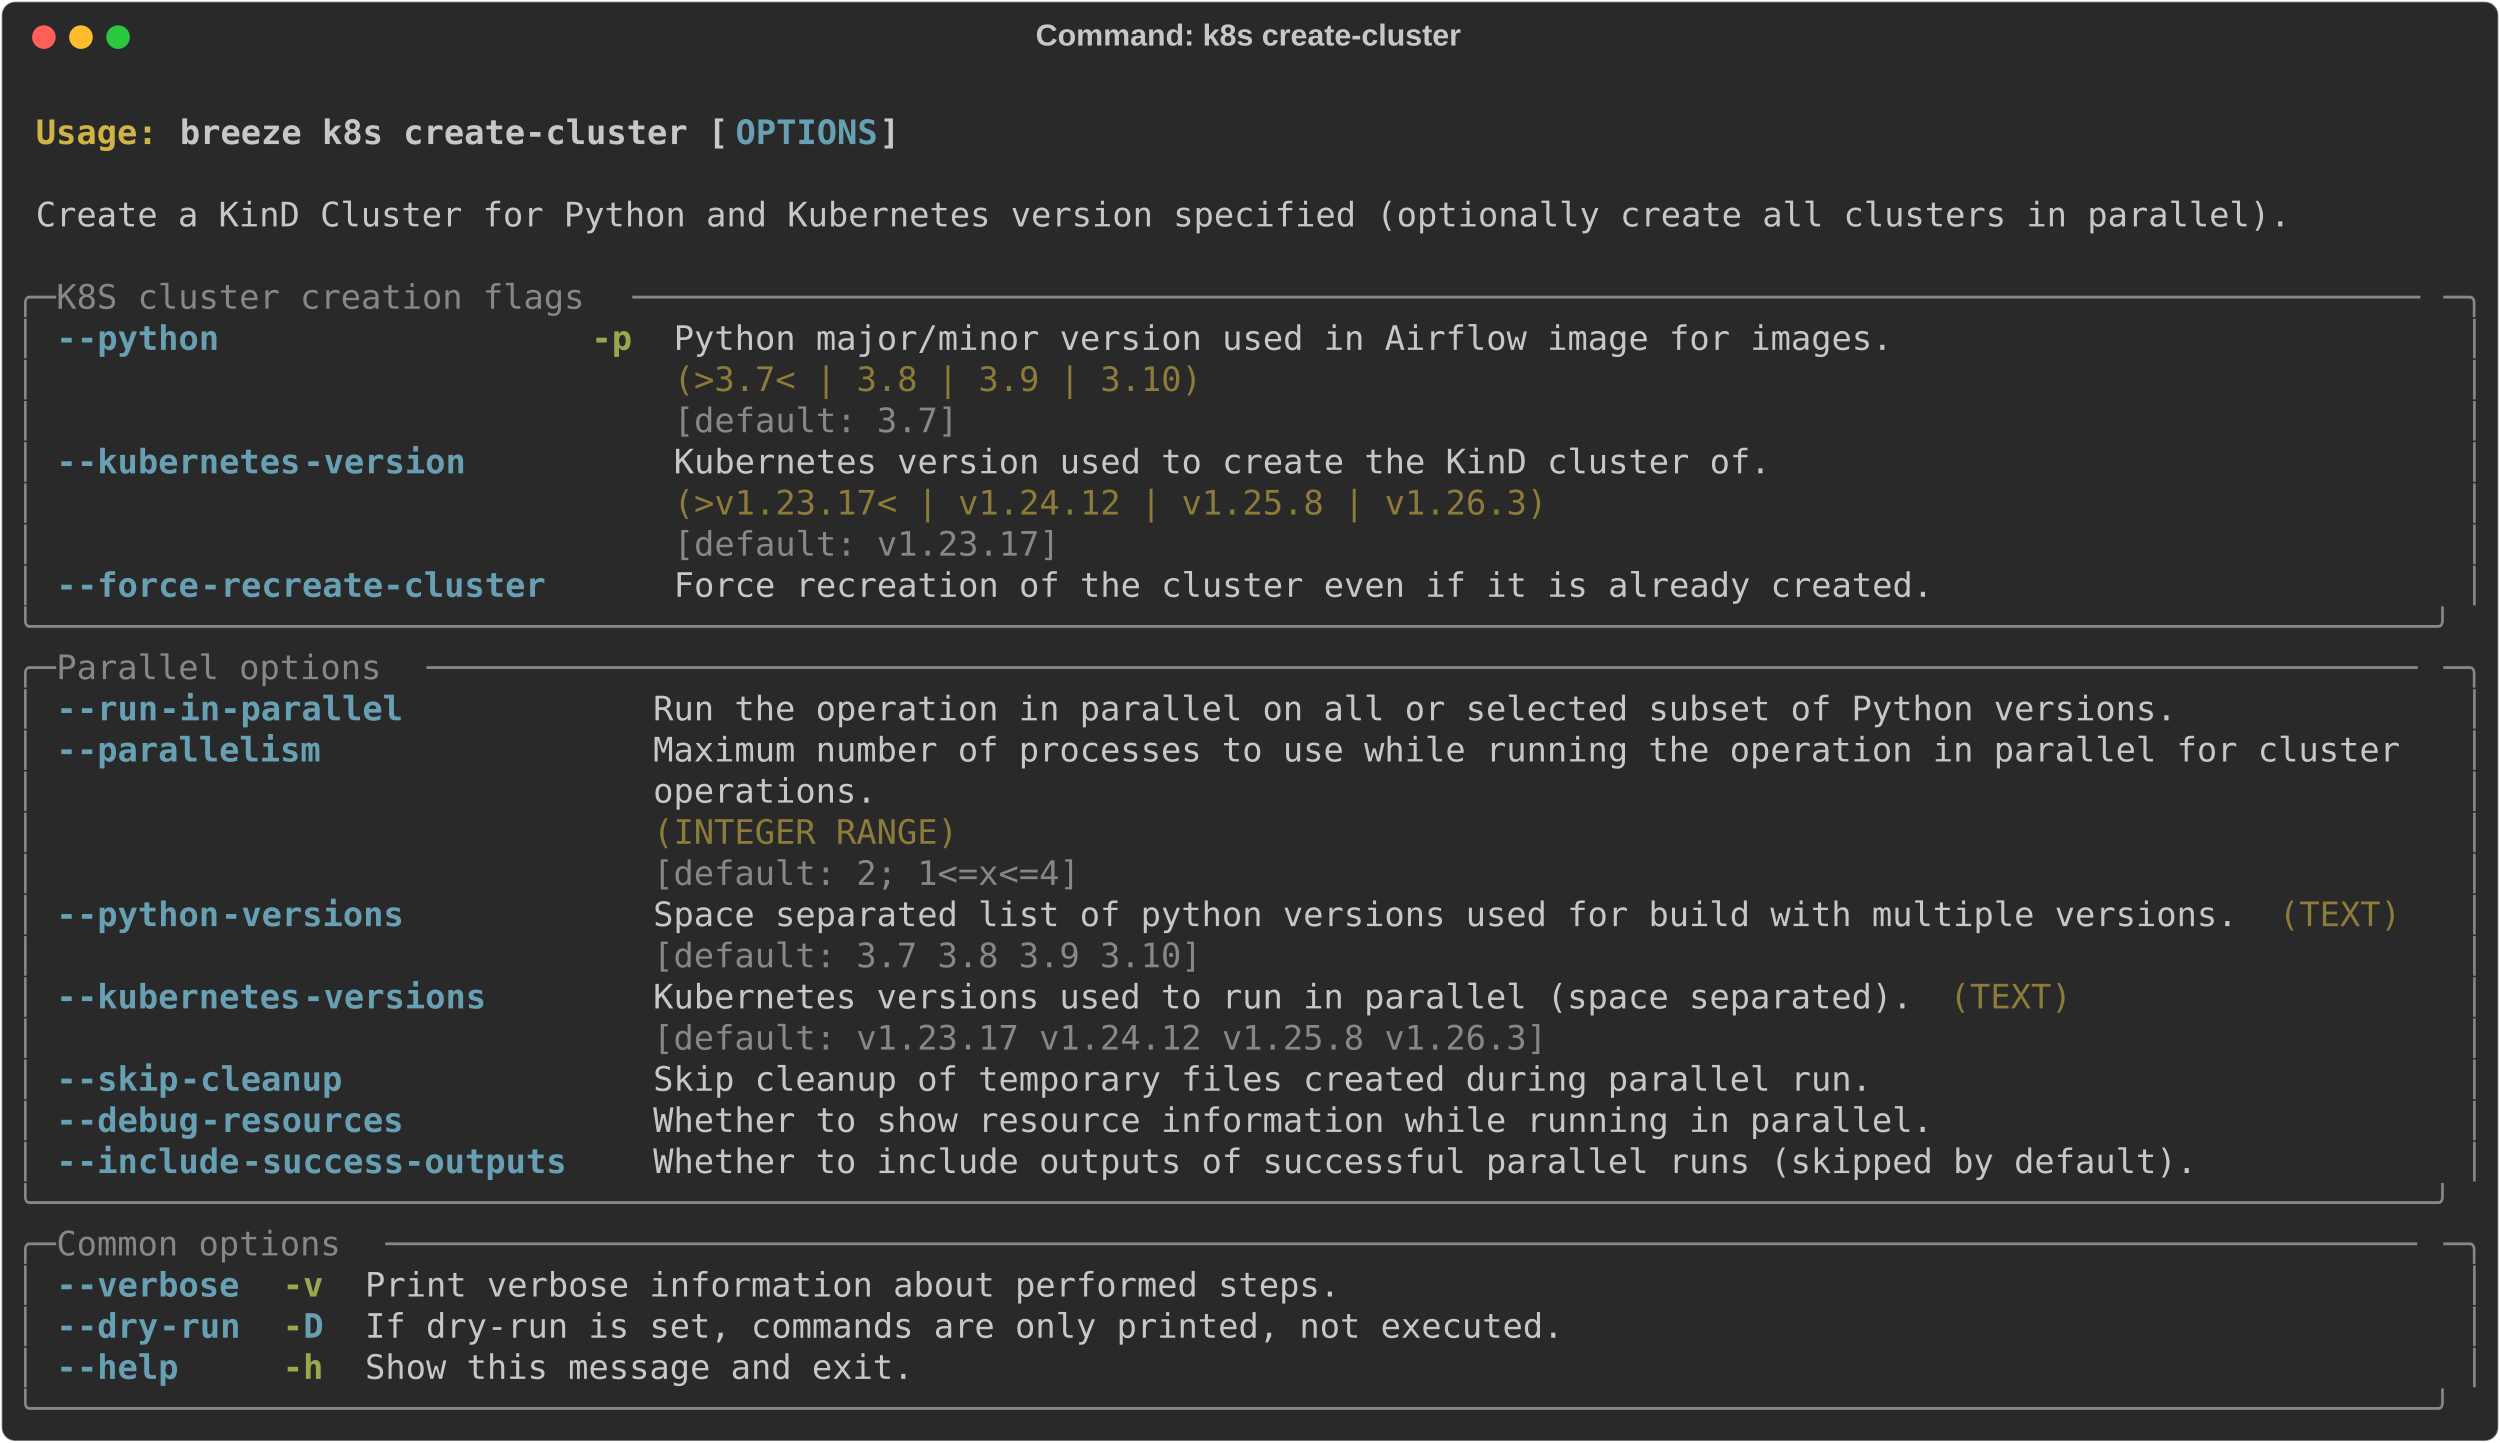
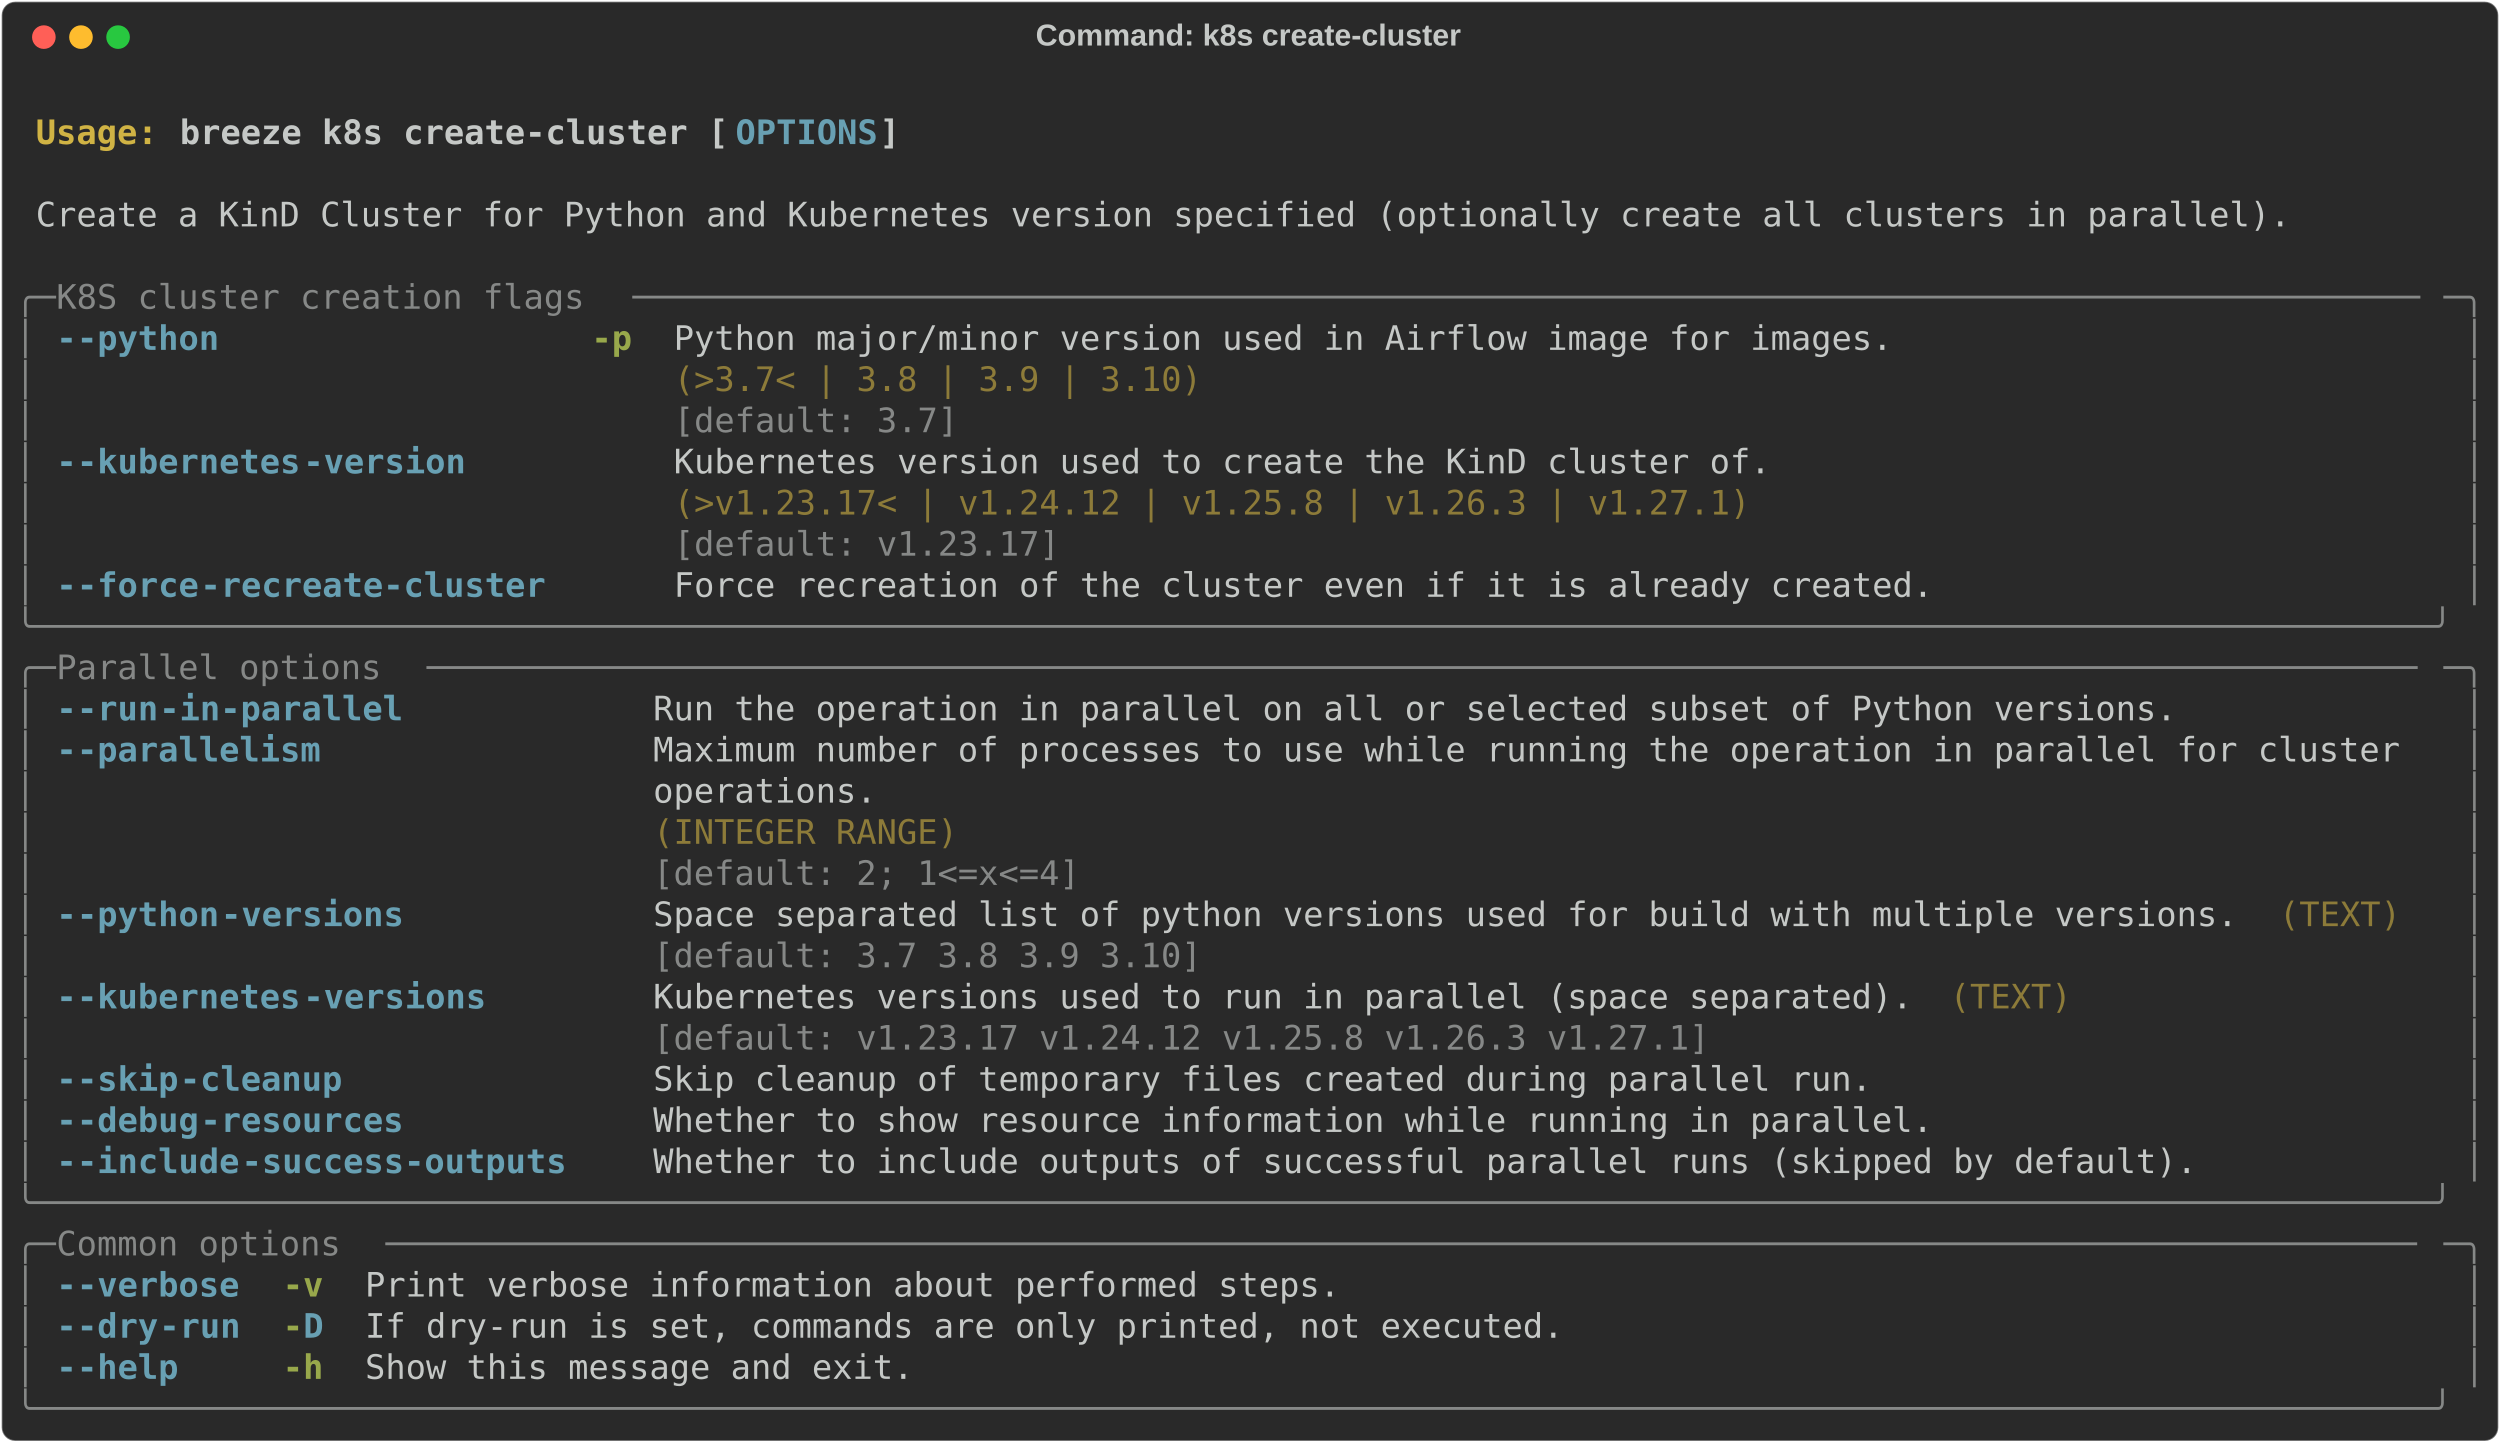
<svg xmlns="http://www.w3.org/2000/svg" class="rich-terminal" viewBox="0 0 1482 855.2">
  <style>

    @font-face {
        font-family: "Fira Code";
        src: local("FiraCode-Regular"),
                url("https://cdnjs.cloudflare.com/ajax/libs/firacode/6.2.0/woff2/FiraCode-Regular.woff2") format("woff2"),
                url("https://cdnjs.cloudflare.com/ajax/libs/firacode/6.2.0/woff/FiraCode-Regular.woff") format("woff");
        font-style: normal;
        font-weight: 400;
    }
    @font-face {
        font-family: "Fira Code";
        src: local("FiraCode-Bold"),
                url("https://cdnjs.cloudflare.com/ajax/libs/firacode/6.2.0/woff2/FiraCode-Bold.woff2") format("woff2"),
                url("https://cdnjs.cloudflare.com/ajax/libs/firacode/6.2.0/woff/FiraCode-Bold.woff") format("woff");
        font-style: bold;
        font-weight: 700;
    }

    .breeze-k8s-create-cluster-matrix {
        font-family: Fira Code, monospace;
        font-size: 20px;
        line-height: 24.4px;
        font-variant-east-asian: full-width;
    }

    .breeze-k8s-create-cluster-title {
        font-size: 18px;
        font-weight: bold;
        font-family: arial;
    }

    .breeze-k8s-create-cluster-r1 { fill: #c5c8c6;font-weight: bold }
.breeze-k8s-create-cluster-r2 { fill: #c5c8c6 }
.breeze-k8s-create-cluster-r3 { fill: #d0b344;font-weight: bold }
.breeze-k8s-create-cluster-r4 { fill: #68a0b3;font-weight: bold }
.breeze-k8s-create-cluster-r5 { fill: #868887 }
.breeze-k8s-create-cluster-r6 { fill: #98a84b;font-weight: bold }
.breeze-k8s-create-cluster-r7 { fill: #8d7b39 }
    </style>
  <defs>
    <clipPath id="breeze-k8s-create-cluster-clip-terminal">
      <rect x="0" y="0" width="1463.0" height="804.2" />
    </clipPath>
    <clipPath id="breeze-k8s-create-cluster-line-0">
      <rect x="0" y="1.5" width="1464" height="24.65" />
    </clipPath>
    <clipPath id="breeze-k8s-create-cluster-line-1">
      <rect x="0" y="25.9" width="1464" height="24.65" />
    </clipPath>
    <clipPath id="breeze-k8s-create-cluster-line-2">
      <rect x="0" y="50.3" width="1464" height="24.65" />
    </clipPath>
    <clipPath id="breeze-k8s-create-cluster-line-3">
      <rect x="0" y="74.7" width="1464" height="24.65" />
    </clipPath>
    <clipPath id="breeze-k8s-create-cluster-line-4">
      <rect x="0" y="99.1" width="1464" height="24.65" />
    </clipPath>
    <clipPath id="breeze-k8s-create-cluster-line-5">
      <rect x="0" y="123.5" width="1464" height="24.65" />
    </clipPath>
    <clipPath id="breeze-k8s-create-cluster-line-6">
      <rect x="0" y="147.9" width="1464" height="24.65" />
    </clipPath>
    <clipPath id="breeze-k8s-create-cluster-line-7">
      <rect x="0" y="172.3" width="1464" height="24.65" />
    </clipPath>
    <clipPath id="breeze-k8s-create-cluster-line-8">
      <rect x="0" y="196.7" width="1464" height="24.65" />
    </clipPath>
    <clipPath id="breeze-k8s-create-cluster-line-9">
      <rect x="0" y="221.1" width="1464" height="24.65" />
    </clipPath>
    <clipPath id="breeze-k8s-create-cluster-line-10">
      <rect x="0" y="245.5" width="1464" height="24.65" />
    </clipPath>
    <clipPath id="breeze-k8s-create-cluster-line-11">
      <rect x="0" y="269.9" width="1464" height="24.65" />
    </clipPath>
    <clipPath id="breeze-k8s-create-cluster-line-12">
      <rect x="0" y="294.3" width="1464" height="24.65" />
    </clipPath>
    <clipPath id="breeze-k8s-create-cluster-line-13">
      <rect x="0" y="318.7" width="1464" height="24.65" />
    </clipPath>
    <clipPath id="breeze-k8s-create-cluster-line-14">
      <rect x="0" y="343.1" width="1464" height="24.65" />
    </clipPath>
    <clipPath id="breeze-k8s-create-cluster-line-15">
      <rect x="0" y="367.5" width="1464" height="24.65" />
    </clipPath>
    <clipPath id="breeze-k8s-create-cluster-line-16">
      <rect x="0" y="391.9" width="1464" height="24.65" />
    </clipPath>
    <clipPath id="breeze-k8s-create-cluster-line-17">
      <rect x="0" y="416.3" width="1464" height="24.65" />
    </clipPath>
    <clipPath id="breeze-k8s-create-cluster-line-18">
      <rect x="0" y="440.7" width="1464" height="24.65" />
    </clipPath>
    <clipPath id="breeze-k8s-create-cluster-line-19">
      <rect x="0" y="465.1" width="1464" height="24.65" />
    </clipPath>
    <clipPath id="breeze-k8s-create-cluster-line-20">
      <rect x="0" y="489.5" width="1464" height="24.65" />
    </clipPath>
    <clipPath id="breeze-k8s-create-cluster-line-21">
      <rect x="0" y="513.9" width="1464" height="24.65" />
    </clipPath>
    <clipPath id="breeze-k8s-create-cluster-line-22">
      <rect x="0" y="538.3" width="1464" height="24.65" />
    </clipPath>
    <clipPath id="breeze-k8s-create-cluster-line-23">
      <rect x="0" y="562.7" width="1464" height="24.65" />
    </clipPath>
    <clipPath id="breeze-k8s-create-cluster-line-24">
      <rect x="0" y="587.1" width="1464" height="24.65" />
    </clipPath>
    <clipPath id="breeze-k8s-create-cluster-line-25">
      <rect x="0" y="611.5" width="1464" height="24.65" />
    </clipPath>
    <clipPath id="breeze-k8s-create-cluster-line-26">
      <rect x="0" y="635.9" width="1464" height="24.65" />
    </clipPath>
    <clipPath id="breeze-k8s-create-cluster-line-27">
      <rect x="0" y="660.3" width="1464" height="24.65" />
    </clipPath>
    <clipPath id="breeze-k8s-create-cluster-line-28">
      <rect x="0" y="684.7" width="1464" height="24.65" />
    </clipPath>
    <clipPath id="breeze-k8s-create-cluster-line-29">
      <rect x="0" y="709.1" width="1464" height="24.65" />
    </clipPath>
    <clipPath id="breeze-k8s-create-cluster-line-30">
      <rect x="0" y="733.5" width="1464" height="24.65" />
    </clipPath>
    <clipPath id="breeze-k8s-create-cluster-line-31">
      <rect x="0" y="757.9" width="1464" height="24.65" />
    </clipPath>
  </defs>
  <rect fill="#292929" stroke="rgba(255,255,255,0.35)" stroke-width="1" x="1" y="1" width="1480" height="853.2" rx="8" />
  <text class="breeze-k8s-create-cluster-title" fill="#c5c8c6" text-anchor="middle" x="740" y="27">Command: k8s create-cluster</text>
  <g transform="translate(26,22)">
    <circle cx="0" cy="0" r="7" fill="#ff5f57" />
    <circle cx="22" cy="0" r="7" fill="#febc2e" />
    <circle cx="44" cy="0" r="7" fill="#28c840" />
  </g>
  <g transform="translate(9, 41)" clip-path="url(#breeze-k8s-create-cluster-clip-terminal)">
    <g class="breeze-k8s-create-cluster-matrix">
      <text class="breeze-k8s-create-cluster-r2" x="1464" y="20" textLength="12.2" clip-path="url(#breeze-k8s-create-cluster-line-0)">
</text>
      <text class="breeze-k8s-create-cluster-r3" x="12.2" y="44.4" textLength="85.4" clip-path="url(#breeze-k8s-create-cluster-line-1)">Usage: </text>
      <text class="breeze-k8s-create-cluster-r1" x="97.6" y="44.4" textLength="329.4" clip-path="url(#breeze-k8s-create-cluster-line-1)">breeze k8s create-cluster [</text>
      <text class="breeze-k8s-create-cluster-r4" x="427" y="44.4" textLength="85.4" clip-path="url(#breeze-k8s-create-cluster-line-1)">OPTIONS</text>
      <text class="breeze-k8s-create-cluster-r1" x="512.4" y="44.4" textLength="12.2" clip-path="url(#breeze-k8s-create-cluster-line-1)">]</text>
      <text class="breeze-k8s-create-cluster-r2" x="1464" y="44.4" textLength="12.2" clip-path="url(#breeze-k8s-create-cluster-line-1)">
</text>
      <text class="breeze-k8s-create-cluster-r2" x="1464" y="68.8" textLength="12.2" clip-path="url(#breeze-k8s-create-cluster-line-2)">
</text>
      <text class="breeze-k8s-create-cluster-r2" x="12.2" y="93.2" textLength="1354.2" clip-path="url(#breeze-k8s-create-cluster-line-3)">Create a KinD Cluster for Python and Kubernetes version specified (optionally create all clusters in parallel).</text>
      <text class="breeze-k8s-create-cluster-r2" x="1464" y="93.2" textLength="12.2" clip-path="url(#breeze-k8s-create-cluster-line-3)">
</text>
      <text class="breeze-k8s-create-cluster-r2" x="1464" y="117.6" textLength="12.2" clip-path="url(#breeze-k8s-create-cluster-line-4)">
</text>
      <text class="breeze-k8s-create-cluster-r5" x="0" y="142" textLength="24.4" clip-path="url(#breeze-k8s-create-cluster-line-5)">╭─</text>
      <text class="breeze-k8s-create-cluster-r5" x="24.4" y="142" textLength="341.6" clip-path="url(#breeze-k8s-create-cluster-line-5)"> K8S cluster creation flags </text>
      <text class="breeze-k8s-create-cluster-r5" x="366" y="142" textLength="1073.6" clip-path="url(#breeze-k8s-create-cluster-line-5)">────────────────────────────────────────────────────────────────────────────────────────</text>
      <text class="breeze-k8s-create-cluster-r5" x="1439.6" y="142" textLength="24.4" clip-path="url(#breeze-k8s-create-cluster-line-5)">─╮</text>
      <text class="breeze-k8s-create-cluster-r2" x="1464" y="142" textLength="12.2" clip-path="url(#breeze-k8s-create-cluster-line-5)">
</text>
      <text class="breeze-k8s-create-cluster-r5" x="0" y="166.4" textLength="12.2" clip-path="url(#breeze-k8s-create-cluster-line-6)">│</text>
      <text class="breeze-k8s-create-cluster-r4" x="24.4" y="166.4" textLength="12.2" clip-path="url(#breeze-k8s-create-cluster-line-6)">-</text>
      <text class="breeze-k8s-create-cluster-r4" x="36.6" y="166.4" textLength="85.4" clip-path="url(#breeze-k8s-create-cluster-line-6)">-python</text>
      <text class="breeze-k8s-create-cluster-r6" x="341.6" y="166.4" textLength="24.4" clip-path="url(#breeze-k8s-create-cluster-line-6)">-p</text>
      <text class="breeze-k8s-create-cluster-r2" x="390.4" y="166.4" textLength="732" clip-path="url(#breeze-k8s-create-cluster-line-6)">Python major/minor version used in Airflow image for images.</text>
      <text class="breeze-k8s-create-cluster-r5" x="1451.8" y="166.4" textLength="12.2" clip-path="url(#breeze-k8s-create-cluster-line-6)">│</text>
      <text class="breeze-k8s-create-cluster-r2" x="1464" y="166.4" textLength="12.2" clip-path="url(#breeze-k8s-create-cluster-line-6)">
</text>
      <text class="breeze-k8s-create-cluster-r5" x="0" y="190.8" textLength="12.2" clip-path="url(#breeze-k8s-create-cluster-line-7)">│</text>
      <text class="breeze-k8s-create-cluster-r7" x="390.4" y="190.8" textLength="732" clip-path="url(#breeze-k8s-create-cluster-line-7)">(&gt;3.7&lt; | 3.8 | 3.9 | 3.10)                                  </text>
      <text class="breeze-k8s-create-cluster-r5" x="1451.8" y="190.8" textLength="12.2" clip-path="url(#breeze-k8s-create-cluster-line-7)">│</text>
      <text class="breeze-k8s-create-cluster-r2" x="1464" y="190.8" textLength="12.2" clip-path="url(#breeze-k8s-create-cluster-line-7)">
</text>
      <text class="breeze-k8s-create-cluster-r5" x="0" y="215.2" textLength="12.2" clip-path="url(#breeze-k8s-create-cluster-line-8)">│</text>
      <text class="breeze-k8s-create-cluster-r5" x="390.4" y="215.2" textLength="732" clip-path="url(#breeze-k8s-create-cluster-line-8)">[default: 3.7]                                              </text>
      <text class="breeze-k8s-create-cluster-r5" x="1451.8" y="215.2" textLength="12.2" clip-path="url(#breeze-k8s-create-cluster-line-8)">│</text>
      <text class="breeze-k8s-create-cluster-r2" x="1464" y="215.2" textLength="12.2" clip-path="url(#breeze-k8s-create-cluster-line-8)">
</text>
      <text class="breeze-k8s-create-cluster-r5" x="0" y="239.6" textLength="12.2" clip-path="url(#breeze-k8s-create-cluster-line-9)">│</text>
      <text class="breeze-k8s-create-cluster-r4" x="24.4" y="239.6" textLength="12.2" clip-path="url(#breeze-k8s-create-cluster-line-9)">-</text>
      <text class="breeze-k8s-create-cluster-r4" x="36.6" y="239.6" textLength="134.2" clip-path="url(#breeze-k8s-create-cluster-line-9)">-kubernetes</text>
      <text class="breeze-k8s-create-cluster-r4" x="170.8" y="239.6" textLength="97.6" clip-path="url(#breeze-k8s-create-cluster-line-9)">-version</text>
      <text class="breeze-k8s-create-cluster-r2" x="390.4" y="239.6" textLength="658.8" clip-path="url(#breeze-k8s-create-cluster-line-9)">Kubernetes version used to create the KinD cluster of.</text>
      <text class="breeze-k8s-create-cluster-r5" x="1451.8" y="239.6" textLength="12.2" clip-path="url(#breeze-k8s-create-cluster-line-9)">│</text>
      <text class="breeze-k8s-create-cluster-r2" x="1464" y="239.6" textLength="12.2" clip-path="url(#breeze-k8s-create-cluster-line-9)">
</text>
      <text class="breeze-k8s-create-cluster-r5" x="0" y="264" textLength="12.2" clip-path="url(#breeze-k8s-create-cluster-line-10)">│</text>
-       <text class="breeze-k8s-create-cluster-r7" x="390.4" y="264" textLength="658.8" clip-path="url(#breeze-k8s-create-cluster-line-10)">(&gt;v1.23.17&lt; | v1.24.12 | v1.25.8 | v1.26.3)           </text>
+       <text class="breeze-k8s-create-cluster-r7" x="390.4" y="264" textLength="658.8" clip-path="url(#breeze-k8s-create-cluster-line-10)">(&gt;v1.23.17&lt; | v1.24.12 | v1.25.8 | v1.26.3 | v1.27.1) </text>
      <text class="breeze-k8s-create-cluster-r5" x="1451.8" y="264" textLength="12.2" clip-path="url(#breeze-k8s-create-cluster-line-10)">│</text>
      <text class="breeze-k8s-create-cluster-r2" x="1464" y="264" textLength="12.2" clip-path="url(#breeze-k8s-create-cluster-line-10)">
</text>
      <text class="breeze-k8s-create-cluster-r5" x="0" y="288.4" textLength="12.2" clip-path="url(#breeze-k8s-create-cluster-line-11)">│</text>
      <text class="breeze-k8s-create-cluster-r5" x="390.4" y="288.4" textLength="658.8" clip-path="url(#breeze-k8s-create-cluster-line-11)">[default: v1.23.17]                                   </text>
      <text class="breeze-k8s-create-cluster-r5" x="1451.8" y="288.4" textLength="12.2" clip-path="url(#breeze-k8s-create-cluster-line-11)">│</text>
      <text class="breeze-k8s-create-cluster-r2" x="1464" y="288.4" textLength="12.2" clip-path="url(#breeze-k8s-create-cluster-line-11)">
</text>
      <text class="breeze-k8s-create-cluster-r5" x="0" y="312.8" textLength="12.2" clip-path="url(#breeze-k8s-create-cluster-line-12)">│</text>
      <text class="breeze-k8s-create-cluster-r4" x="24.4" y="312.8" textLength="12.2" clip-path="url(#breeze-k8s-create-cluster-line-12)">-</text>
      <text class="breeze-k8s-create-cluster-r4" x="36.6" y="312.8" textLength="73.2" clip-path="url(#breeze-k8s-create-cluster-line-12)">-force</text>
      <text class="breeze-k8s-create-cluster-r4" x="109.8" y="312.8" textLength="207.4" clip-path="url(#breeze-k8s-create-cluster-line-12)">-recreate-cluster</text>
      <text class="breeze-k8s-create-cluster-r2" x="390.4" y="312.8" textLength="756.4" clip-path="url(#breeze-k8s-create-cluster-line-12)">Force recreation of the cluster even if it is already created.</text>
      <text class="breeze-k8s-create-cluster-r5" x="1451.8" y="312.8" textLength="12.2" clip-path="url(#breeze-k8s-create-cluster-line-12)">│</text>
      <text class="breeze-k8s-create-cluster-r2" x="1464" y="312.8" textLength="12.2" clip-path="url(#breeze-k8s-create-cluster-line-12)">
</text>
      <text class="breeze-k8s-create-cluster-r5" x="0" y="337.2" textLength="1464" clip-path="url(#breeze-k8s-create-cluster-line-13)">╰──────────────────────────────────────────────────────────────────────────────────────────────────────────────────────╯</text>
      <text class="breeze-k8s-create-cluster-r2" x="1464" y="337.2" textLength="12.2" clip-path="url(#breeze-k8s-create-cluster-line-13)">
</text>
      <text class="breeze-k8s-create-cluster-r5" x="0" y="361.6" textLength="24.4" clip-path="url(#breeze-k8s-create-cluster-line-14)">╭─</text>
      <text class="breeze-k8s-create-cluster-r5" x="24.4" y="361.6" textLength="219.6" clip-path="url(#breeze-k8s-create-cluster-line-14)"> Parallel options </text>
      <text class="breeze-k8s-create-cluster-r5" x="244" y="361.6" textLength="1195.6" clip-path="url(#breeze-k8s-create-cluster-line-14)">──────────────────────────────────────────────────────────────────────────────────────────────────</text>
      <text class="breeze-k8s-create-cluster-r5" x="1439.6" y="361.6" textLength="24.4" clip-path="url(#breeze-k8s-create-cluster-line-14)">─╮</text>
      <text class="breeze-k8s-create-cluster-r2" x="1464" y="361.6" textLength="12.2" clip-path="url(#breeze-k8s-create-cluster-line-14)">
</text>
      <text class="breeze-k8s-create-cluster-r5" x="0" y="386" textLength="12.2" clip-path="url(#breeze-k8s-create-cluster-line-15)">│</text>
      <text class="breeze-k8s-create-cluster-r4" x="24.4" y="386" textLength="12.2" clip-path="url(#breeze-k8s-create-cluster-line-15)">-</text>
      <text class="breeze-k8s-create-cluster-r4" x="36.6" y="386" textLength="48.8" clip-path="url(#breeze-k8s-create-cluster-line-15)">-run</text>
      <text class="breeze-k8s-create-cluster-r4" x="85.4" y="386" textLength="146.4" clip-path="url(#breeze-k8s-create-cluster-line-15)">-in-parallel</text>
      <text class="breeze-k8s-create-cluster-r2" x="378.2" y="386" textLength="915" clip-path="url(#breeze-k8s-create-cluster-line-15)">Run the operation in parallel on all or selected subset of Python versions.</text>
      <text class="breeze-k8s-create-cluster-r5" x="1451.8" y="386" textLength="12.2" clip-path="url(#breeze-k8s-create-cluster-line-15)">│</text>
      <text class="breeze-k8s-create-cluster-r2" x="1464" y="386" textLength="12.2" clip-path="url(#breeze-k8s-create-cluster-line-15)">
</text>
      <text class="breeze-k8s-create-cluster-r5" x="0" y="410.4" textLength="12.2" clip-path="url(#breeze-k8s-create-cluster-line-16)">│</text>
      <text class="breeze-k8s-create-cluster-r4" x="24.4" y="410.4" textLength="12.2" clip-path="url(#breeze-k8s-create-cluster-line-16)">-</text>
      <text class="breeze-k8s-create-cluster-r4" x="36.6" y="410.4" textLength="146.4" clip-path="url(#breeze-k8s-create-cluster-line-16)">-parallelism</text>
      <text class="breeze-k8s-create-cluster-r2" x="378.2" y="410.4" textLength="1061.4" clip-path="url(#breeze-k8s-create-cluster-line-16)">Maximum number of processes to use while running the operation in parallel for cluster </text>
      <text class="breeze-k8s-create-cluster-r5" x="1451.8" y="410.4" textLength="12.2" clip-path="url(#breeze-k8s-create-cluster-line-16)">│</text>
      <text class="breeze-k8s-create-cluster-r2" x="1464" y="410.4" textLength="12.2" clip-path="url(#breeze-k8s-create-cluster-line-16)">
</text>
      <text class="breeze-k8s-create-cluster-r5" x="0" y="434.8" textLength="12.2" clip-path="url(#breeze-k8s-create-cluster-line-17)">│</text>
      <text class="breeze-k8s-create-cluster-r2" x="378.2" y="434.8" textLength="1061.4" clip-path="url(#breeze-k8s-create-cluster-line-17)">operations.                                                                            </text>
      <text class="breeze-k8s-create-cluster-r5" x="1451.8" y="434.8" textLength="12.2" clip-path="url(#breeze-k8s-create-cluster-line-17)">│</text>
      <text class="breeze-k8s-create-cluster-r2" x="1464" y="434.8" textLength="12.2" clip-path="url(#breeze-k8s-create-cluster-line-17)">
</text>
      <text class="breeze-k8s-create-cluster-r5" x="0" y="459.2" textLength="12.2" clip-path="url(#breeze-k8s-create-cluster-line-18)">│</text>
      <text class="breeze-k8s-create-cluster-r7" x="378.2" y="459.2" textLength="1061.4" clip-path="url(#breeze-k8s-create-cluster-line-18)">(INTEGER RANGE)                                                                        </text>
      <text class="breeze-k8s-create-cluster-r5" x="1451.8" y="459.2" textLength="12.2" clip-path="url(#breeze-k8s-create-cluster-line-18)">│</text>
      <text class="breeze-k8s-create-cluster-r2" x="1464" y="459.2" textLength="12.2" clip-path="url(#breeze-k8s-create-cluster-line-18)">
</text>
      <text class="breeze-k8s-create-cluster-r5" x="0" y="483.6" textLength="12.2" clip-path="url(#breeze-k8s-create-cluster-line-19)">│</text>
      <text class="breeze-k8s-create-cluster-r5" x="378.2" y="483.6" textLength="1061.4" clip-path="url(#breeze-k8s-create-cluster-line-19)">[default: 2; 1&lt;=x&lt;=4]                                                                  </text>
      <text class="breeze-k8s-create-cluster-r5" x="1451.8" y="483.6" textLength="12.2" clip-path="url(#breeze-k8s-create-cluster-line-19)">│</text>
      <text class="breeze-k8s-create-cluster-r2" x="1464" y="483.6" textLength="12.2" clip-path="url(#breeze-k8s-create-cluster-line-19)">
</text>
      <text class="breeze-k8s-create-cluster-r5" x="0" y="508" textLength="12.2" clip-path="url(#breeze-k8s-create-cluster-line-20)">│</text>
      <text class="breeze-k8s-create-cluster-r4" x="24.4" y="508" textLength="12.2" clip-path="url(#breeze-k8s-create-cluster-line-20)">-</text>
      <text class="breeze-k8s-create-cluster-r4" x="36.6" y="508" textLength="85.4" clip-path="url(#breeze-k8s-create-cluster-line-20)">-python</text>
      <text class="breeze-k8s-create-cluster-r4" x="122" y="508" textLength="109.8" clip-path="url(#breeze-k8s-create-cluster-line-20)">-versions</text>
      <text class="breeze-k8s-create-cluster-r2" x="378.2" y="508" textLength="951.6" clip-path="url(#breeze-k8s-create-cluster-line-20)">Space separated list of python versions used for build with multiple versions.</text>
      <text class="breeze-k8s-create-cluster-r7" x="1342" y="508" textLength="73.2" clip-path="url(#breeze-k8s-create-cluster-line-20)">(TEXT)</text>
      <text class="breeze-k8s-create-cluster-r5" x="1451.8" y="508" textLength="12.2" clip-path="url(#breeze-k8s-create-cluster-line-20)">│</text>
      <text class="breeze-k8s-create-cluster-r2" x="1464" y="508" textLength="12.2" clip-path="url(#breeze-k8s-create-cluster-line-20)">
</text>
      <text class="breeze-k8s-create-cluster-r5" x="0" y="532.4" textLength="12.2" clip-path="url(#breeze-k8s-create-cluster-line-21)">│</text>
      <text class="breeze-k8s-create-cluster-r5" x="378.2" y="532.4" textLength="951.6" clip-path="url(#breeze-k8s-create-cluster-line-21)">[default: 3.7 3.8 3.9 3.10]                                                   </text>
      <text class="breeze-k8s-create-cluster-r5" x="1451.8" y="532.4" textLength="12.2" clip-path="url(#breeze-k8s-create-cluster-line-21)">│</text>
      <text class="breeze-k8s-create-cluster-r2" x="1464" y="532.4" textLength="12.2" clip-path="url(#breeze-k8s-create-cluster-line-21)">
</text>
      <text class="breeze-k8s-create-cluster-r5" x="0" y="556.8" textLength="12.2" clip-path="url(#breeze-k8s-create-cluster-line-22)">│</text>
      <text class="breeze-k8s-create-cluster-r4" x="24.4" y="556.8" textLength="12.2" clip-path="url(#breeze-k8s-create-cluster-line-22)">-</text>
      <text class="breeze-k8s-create-cluster-r4" x="36.6" y="556.8" textLength="134.2" clip-path="url(#breeze-k8s-create-cluster-line-22)">-kubernetes</text>
      <text class="breeze-k8s-create-cluster-r4" x="170.8" y="556.8" textLength="109.8" clip-path="url(#breeze-k8s-create-cluster-line-22)">-versions</text>
      <text class="breeze-k8s-create-cluster-r2" x="378.2" y="556.8" textLength="756.4" clip-path="url(#breeze-k8s-create-cluster-line-22)">Kubernetes versions used to run in parallel (space separated).</text>
      <text class="breeze-k8s-create-cluster-r7" x="1146.8" y="556.8" textLength="73.2" clip-path="url(#breeze-k8s-create-cluster-line-22)">(TEXT)</text>
      <text class="breeze-k8s-create-cluster-r5" x="1451.8" y="556.8" textLength="12.2" clip-path="url(#breeze-k8s-create-cluster-line-22)">│</text>
      <text class="breeze-k8s-create-cluster-r2" x="1464" y="556.8" textLength="12.2" clip-path="url(#breeze-k8s-create-cluster-line-22)">
</text>
      <text class="breeze-k8s-create-cluster-r5" x="0" y="581.2" textLength="12.2" clip-path="url(#breeze-k8s-create-cluster-line-23)">│</text>
-       <text class="breeze-k8s-create-cluster-r5" x="378.2" y="581.2" textLength="756.4" clip-path="url(#breeze-k8s-create-cluster-line-23)">[default: v1.23.17 v1.24.12 v1.25.8 v1.26.3]                  </text>
+       <text class="breeze-k8s-create-cluster-r5" x="378.2" y="581.2" textLength="756.4" clip-path="url(#breeze-k8s-create-cluster-line-23)">[default: v1.23.17 v1.24.12 v1.25.8 v1.26.3 v1.27.1]          </text>
      <text class="breeze-k8s-create-cluster-r5" x="1451.8" y="581.2" textLength="12.2" clip-path="url(#breeze-k8s-create-cluster-line-23)">│</text>
      <text class="breeze-k8s-create-cluster-r2" x="1464" y="581.2" textLength="12.2" clip-path="url(#breeze-k8s-create-cluster-line-23)">
</text>
      <text class="breeze-k8s-create-cluster-r5" x="0" y="605.6" textLength="12.2" clip-path="url(#breeze-k8s-create-cluster-line-24)">│</text>
      <text class="breeze-k8s-create-cluster-r4" x="24.4" y="605.6" textLength="12.2" clip-path="url(#breeze-k8s-create-cluster-line-24)">-</text>
      <text class="breeze-k8s-create-cluster-r4" x="36.6" y="605.6" textLength="61" clip-path="url(#breeze-k8s-create-cluster-line-24)">-skip</text>
      <text class="breeze-k8s-create-cluster-r4" x="97.6" y="605.6" textLength="97.6" clip-path="url(#breeze-k8s-create-cluster-line-24)">-cleanup</text>
      <text class="breeze-k8s-create-cluster-r2" x="378.2" y="605.6" textLength="732" clip-path="url(#breeze-k8s-create-cluster-line-24)">Skip cleanup of temporary files created during parallel run.</text>
      <text class="breeze-k8s-create-cluster-r5" x="1451.8" y="605.6" textLength="12.2" clip-path="url(#breeze-k8s-create-cluster-line-24)">│</text>
      <text class="breeze-k8s-create-cluster-r2" x="1464" y="605.6" textLength="12.2" clip-path="url(#breeze-k8s-create-cluster-line-24)">
</text>
      <text class="breeze-k8s-create-cluster-r5" x="0" y="630" textLength="12.2" clip-path="url(#breeze-k8s-create-cluster-line-25)">│</text>
      <text class="breeze-k8s-create-cluster-r4" x="24.4" y="630" textLength="12.2" clip-path="url(#breeze-k8s-create-cluster-line-25)">-</text>
      <text class="breeze-k8s-create-cluster-r4" x="36.6" y="630" textLength="73.2" clip-path="url(#breeze-k8s-create-cluster-line-25)">-debug</text>
      <text class="breeze-k8s-create-cluster-r4" x="109.8" y="630" textLength="122" clip-path="url(#breeze-k8s-create-cluster-line-25)">-resources</text>
      <text class="breeze-k8s-create-cluster-r2" x="378.2" y="630" textLength="768.6" clip-path="url(#breeze-k8s-create-cluster-line-25)">Whether to show resource information while running in parallel.</text>
      <text class="breeze-k8s-create-cluster-r5" x="1451.8" y="630" textLength="12.2" clip-path="url(#breeze-k8s-create-cluster-line-25)">│</text>
      <text class="breeze-k8s-create-cluster-r2" x="1464" y="630" textLength="12.2" clip-path="url(#breeze-k8s-create-cluster-line-25)">
</text>
      <text class="breeze-k8s-create-cluster-r5" x="0" y="654.4" textLength="12.2" clip-path="url(#breeze-k8s-create-cluster-line-26)">│</text>
      <text class="breeze-k8s-create-cluster-r4" x="24.4" y="654.4" textLength="12.2" clip-path="url(#breeze-k8s-create-cluster-line-26)">-</text>
      <text class="breeze-k8s-create-cluster-r4" x="36.6" y="654.4" textLength="97.6" clip-path="url(#breeze-k8s-create-cluster-line-26)">-include</text>
      <text class="breeze-k8s-create-cluster-r4" x="134.2" y="654.4" textLength="195.2" clip-path="url(#breeze-k8s-create-cluster-line-26)">-success-outputs</text>
      <text class="breeze-k8s-create-cluster-r2" x="378.2" y="654.4" textLength="927.2" clip-path="url(#breeze-k8s-create-cluster-line-26)">Whether to include outputs of successful parallel runs (skipped by default).</text>
      <text class="breeze-k8s-create-cluster-r5" x="1451.8" y="654.4" textLength="12.2" clip-path="url(#breeze-k8s-create-cluster-line-26)">│</text>
      <text class="breeze-k8s-create-cluster-r2" x="1464" y="654.4" textLength="12.2" clip-path="url(#breeze-k8s-create-cluster-line-26)">
</text>
      <text class="breeze-k8s-create-cluster-r5" x="0" y="678.8" textLength="1464" clip-path="url(#breeze-k8s-create-cluster-line-27)">╰──────────────────────────────────────────────────────────────────────────────────────────────────────────────────────╯</text>
      <text class="breeze-k8s-create-cluster-r2" x="1464" y="678.8" textLength="12.2" clip-path="url(#breeze-k8s-create-cluster-line-27)">
</text>
      <text class="breeze-k8s-create-cluster-r5" x="0" y="703.2" textLength="24.4" clip-path="url(#breeze-k8s-create-cluster-line-28)">╭─</text>
      <text class="breeze-k8s-create-cluster-r5" x="24.4" y="703.2" textLength="195.2" clip-path="url(#breeze-k8s-create-cluster-line-28)"> Common options </text>
      <text class="breeze-k8s-create-cluster-r5" x="219.6" y="703.2" textLength="1220" clip-path="url(#breeze-k8s-create-cluster-line-28)">────────────────────────────────────────────────────────────────────────────────────────────────────</text>
      <text class="breeze-k8s-create-cluster-r5" x="1439.6" y="703.2" textLength="24.4" clip-path="url(#breeze-k8s-create-cluster-line-28)">─╮</text>
      <text class="breeze-k8s-create-cluster-r2" x="1464" y="703.2" textLength="12.2" clip-path="url(#breeze-k8s-create-cluster-line-28)">
</text>
      <text class="breeze-k8s-create-cluster-r5" x="0" y="727.6" textLength="12.2" clip-path="url(#breeze-k8s-create-cluster-line-29)">│</text>
      <text class="breeze-k8s-create-cluster-r4" x="24.4" y="727.6" textLength="12.2" clip-path="url(#breeze-k8s-create-cluster-line-29)">-</text>
      <text class="breeze-k8s-create-cluster-r4" x="36.6" y="727.6" textLength="97.6" clip-path="url(#breeze-k8s-create-cluster-line-29)">-verbose</text>
      <text class="breeze-k8s-create-cluster-r6" x="158.6" y="727.6" textLength="24.4" clip-path="url(#breeze-k8s-create-cluster-line-29)">-v</text>
      <text class="breeze-k8s-create-cluster-r2" x="207.4" y="727.6" textLength="585.6" clip-path="url(#breeze-k8s-create-cluster-line-29)">Print verbose information about performed steps.</text>
      <text class="breeze-k8s-create-cluster-r5" x="1451.8" y="727.6" textLength="12.2" clip-path="url(#breeze-k8s-create-cluster-line-29)">│</text>
      <text class="breeze-k8s-create-cluster-r2" x="1464" y="727.6" textLength="12.2" clip-path="url(#breeze-k8s-create-cluster-line-29)">
</text>
      <text class="breeze-k8s-create-cluster-r5" x="0" y="752" textLength="12.2" clip-path="url(#breeze-k8s-create-cluster-line-30)">│</text>
      <text class="breeze-k8s-create-cluster-r4" x="24.4" y="752" textLength="12.2" clip-path="url(#breeze-k8s-create-cluster-line-30)">-</text>
      <text class="breeze-k8s-create-cluster-r4" x="36.6" y="752" textLength="48.8" clip-path="url(#breeze-k8s-create-cluster-line-30)">-dry</text>
      <text class="breeze-k8s-create-cluster-r4" x="85.4" y="752" textLength="48.8" clip-path="url(#breeze-k8s-create-cluster-line-30)">-run</text>
      <text class="breeze-k8s-create-cluster-r6" x="158.6" y="752" textLength="12.2" clip-path="url(#breeze-k8s-create-cluster-line-30)">-</text>
      <text class="breeze-k8s-create-cluster-r4" x="170.8" y="752" textLength="12.2" clip-path="url(#breeze-k8s-create-cluster-line-30)">D</text>
      <text class="breeze-k8s-create-cluster-r2" x="207.4" y="752" textLength="719.8" clip-path="url(#breeze-k8s-create-cluster-line-30)">If dry-run is set, commands are only printed, not executed.</text>
      <text class="breeze-k8s-create-cluster-r5" x="1451.8" y="752" textLength="12.2" clip-path="url(#breeze-k8s-create-cluster-line-30)">│</text>
      <text class="breeze-k8s-create-cluster-r2" x="1464" y="752" textLength="12.2" clip-path="url(#breeze-k8s-create-cluster-line-30)">
</text>
      <text class="breeze-k8s-create-cluster-r5" x="0" y="776.4" textLength="12.2" clip-path="url(#breeze-k8s-create-cluster-line-31)">│</text>
      <text class="breeze-k8s-create-cluster-r4" x="24.4" y="776.4" textLength="12.2" clip-path="url(#breeze-k8s-create-cluster-line-31)">-</text>
      <text class="breeze-k8s-create-cluster-r4" x="36.6" y="776.4" textLength="61" clip-path="url(#breeze-k8s-create-cluster-line-31)">-help</text>
      <text class="breeze-k8s-create-cluster-r6" x="158.6" y="776.4" textLength="24.4" clip-path="url(#breeze-k8s-create-cluster-line-31)">-h</text>
      <text class="breeze-k8s-create-cluster-r2" x="207.4" y="776.4" textLength="329.4" clip-path="url(#breeze-k8s-create-cluster-line-31)">Show this message and exit.</text>
      <text class="breeze-k8s-create-cluster-r5" x="1451.8" y="776.4" textLength="12.2" clip-path="url(#breeze-k8s-create-cluster-line-31)">│</text>
      <text class="breeze-k8s-create-cluster-r2" x="1464" y="776.4" textLength="12.2" clip-path="url(#breeze-k8s-create-cluster-line-31)">
</text>
      <text class="breeze-k8s-create-cluster-r5" x="0" y="800.8" textLength="1464" clip-path="url(#breeze-k8s-create-cluster-line-32)">╰──────────────────────────────────────────────────────────────────────────────────────────────────────────────────────╯</text>
      <text class="breeze-k8s-create-cluster-r2" x="1464" y="800.8" textLength="12.2" clip-path="url(#breeze-k8s-create-cluster-line-32)">
</text>
    </g>
  </g>
</svg>
